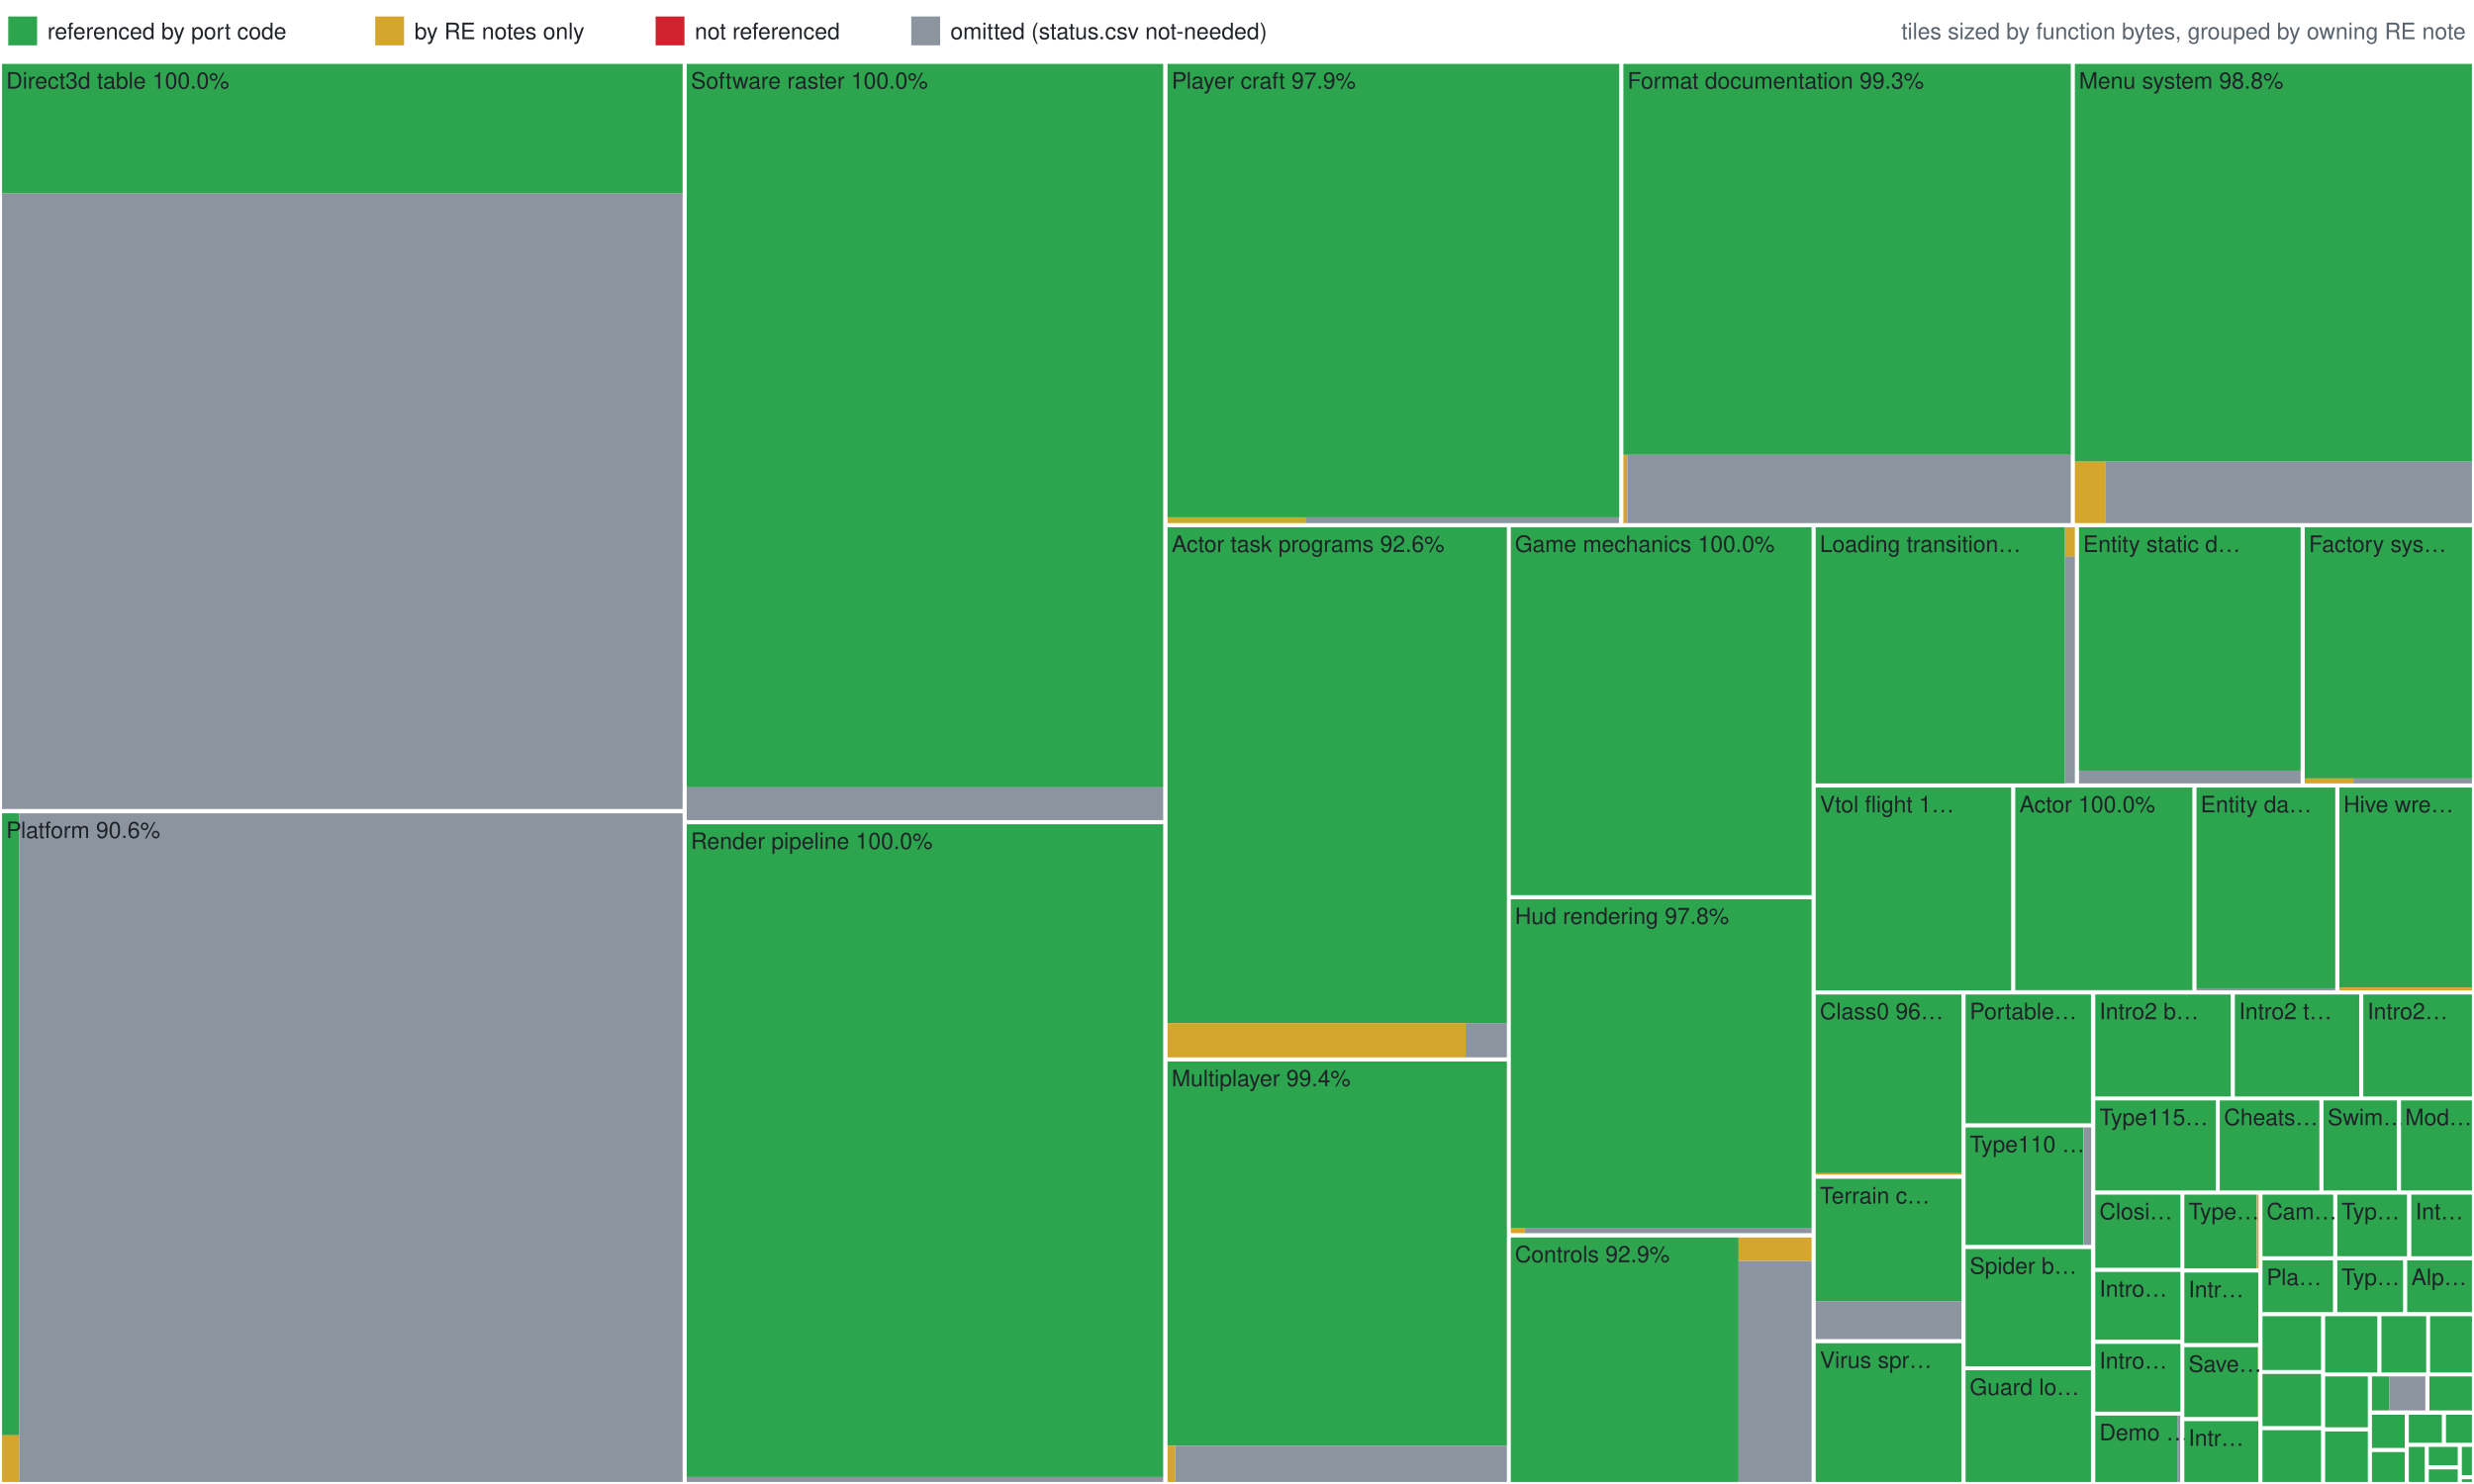
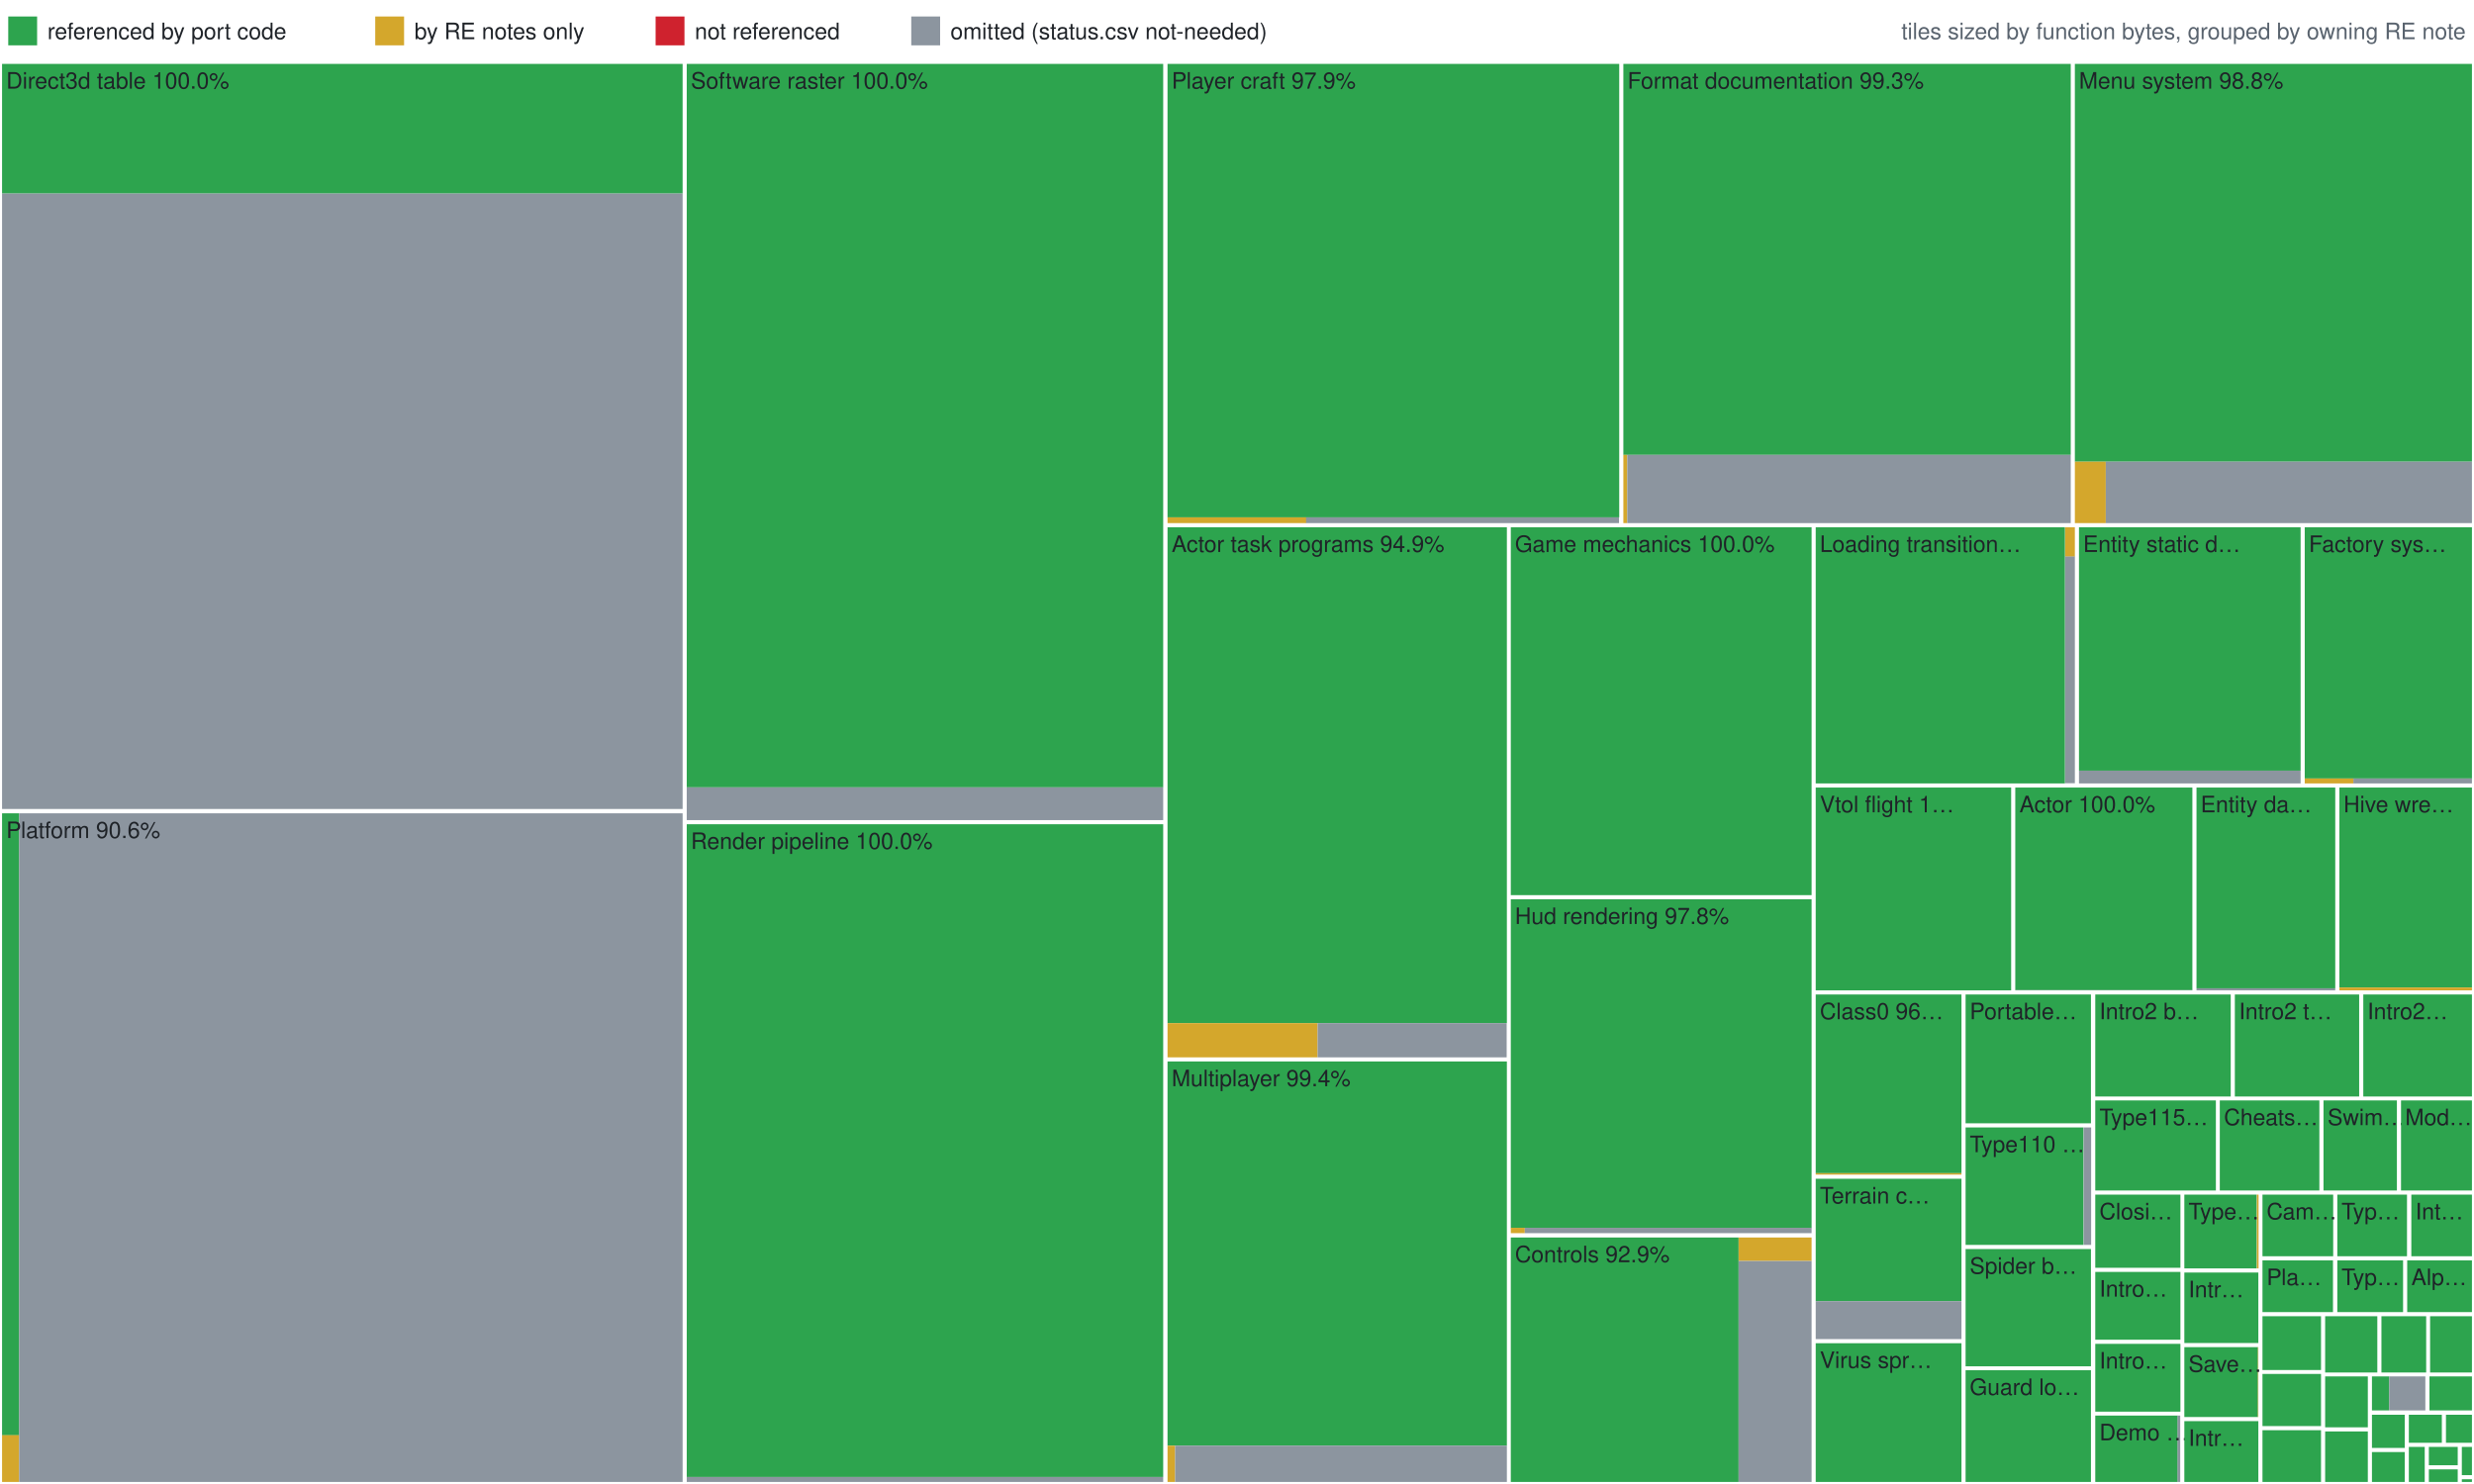
<svg xmlns="http://www.w3.org/2000/svg" width="1200" height="720" viewBox="0 0 1200 720" font-family="Segoe UI, Helvetica, Arial, sans-serif" font-size="11">
  <rect width="1200" height="720" fill="#ffffff" />
  <rect x="4" y="8" width="14" height="14" fill="#2da44e" />
  <text x="23" y="19" fill="#1f2328">referenced by port code</text>
  <rect x="182" y="8" width="14" height="14" fill="#d4a72c" />
  <text x="201" y="19" fill="#1f2328">by RE notes only</text>
  <rect x="318" y="8" width="14" height="14" fill="#cf222e" />
  <text x="337" y="19" fill="#1f2328">not referenced</text>
  <rect x="442" y="8" width="14" height="14" fill="#8c959f" />
  <text x="461" y="19" fill="#1f2328">omitted (status.csv not-needed)</text>
  <text x="1196" y="19" fill="#59636e" text-anchor="end">tiles sized by function bytes, grouped by owning RE note</text>
  <g>
    <rect x="1" y="31" width="330.1" height="62.9" fill="#2da44e" />
    <rect x="1" y="93.9" width="330.1" height="298.6" fill="#8c959f" />
    <text x="3" y="43" fill="#1f2328">Direct3d table 100.0%</text>
  </g>
  <g>
    <rect x="1" y="394.6" width="8.3" height="301.8" fill="#2da44e" />
    <rect x="1" y="696.3" width="8.3" height="22.7" fill="#d4a72c" />
    <rect x="9.3" y="394.6" width="321.8" height="324.4" fill="#8c959f" />
    <text x="3" y="406.6" fill="#1f2328">Platform 90.6%</text>
  </g>
  <g>
    <rect x="333.1" y="31" width="231.1" height="351" fill="#2da44e" />
    <rect x="333.1" y="382" width="231.1" height="15.9" fill="#8c959f" />
    <text x="335.1" y="43" fill="#1f2328">Software raster 100.0%</text>
  </g>
  <g>
    <rect x="333.1" y="399.9" width="231.1" height="316.7" fill="#2da44e" />
    <rect x="333.1" y="716.6" width="231.1" height="2.4" fill="#8c959f" />
    <text x="335.1" y="411.9" fill="#1f2328">Render pipeline 100.0%</text>
  </g>
  <g>
    <rect x="566.3" y="31" width="219.1" height="220" fill="#2da44e" />
    <rect x="566.3" y="251" width="67.3" height="2.8" fill="#d4a72c" />
    <rect x="633.5" y="251" width="151.8" height="2.8" fill="#8c959f" />
    <text x="568.3" y="43" fill="#1f2328">Player craft 97.9%</text>
  </g>
  <g>
    <rect x="787.4" y="31" width="217" height="189.7" fill="#2da44e" />
    <rect x="787.4" y="220.7" width="1.9" height="33.1" fill="#d4a72c" />
    <rect x="789.3" y="220.7" width="215.1" height="33.1" fill="#8c959f" />
    <text x="789.4" y="43" fill="#1f2328">Format documentation 99.3%</text>
  </g>
  <g>
    <rect x="1006.4" y="31" width="192.6" height="193" fill="#2da44e" />
    <rect x="1006.4" y="224" width="15" height="29.8" fill="#d4a72c" />
    <rect x="1021.4" y="224" width="177.6" height="29.8" fill="#8c959f" />
    <text x="1008.4" y="43" fill="#1f2328">Menu system 98.8%</text>
  </g>
  <g>
    <rect x="566.3" y="255.8" width="164.6" height="240.6" fill="#2da44e" />
-     <rect x="566.3" y="496.4" width="144.6" height="16.6" fill="#d4a72c" />
-     <rect x="710.9" y="496.4" width="20" height="16.6" fill="#8c959f" />
-     <text x="568.3" y="267.8" fill="#1f2328">Actor task programs 92.6%</text>
+     <rect x="566.3" y="496.4" width="72.8" height="16.6" fill="#d4a72c" />
+     <rect x="639.1" y="496.4" width="91.7" height="16.6" fill="#8c959f" />
+     <text x="568.3" y="267.8" fill="#1f2328">Actor task programs 94.9%</text>
  </g>
  <g>
    <rect x="566.3" y="515" width="164.6" height="186.4" fill="#2da44e" />
    <rect x="566.3" y="701.4" width="3.7" height="17.6" fill="#d4a72c" />
    <rect x="570" y="701.4" width="160.9" height="17.6" fill="#8c959f" />
    <text x="568.3" y="527" fill="#1f2328">Multiplayer 99.4%</text>
  </g>
  <g>
    <rect x="732.8" y="255.8" width="145.9" height="178.5" fill="#2da44e" />
    <text x="734.8" y="267.8" fill="#1f2328">Game mechanics 100.0%</text>
  </g>
  <g>
    <rect x="732.8" y="436.3" width="145.9" height="159.5" fill="#2da44e" />
    <rect x="732.8" y="595.7" width="6.8" height="2.6" fill="#d4a72c" />
    <rect x="739.6" y="595.7" width="139.1" height="2.6" fill="#8c959f" />
    <text x="734.8" y="448.3" fill="#1f2328">Hud rendering 97.8%</text>
  </g>
  <g>
    <rect x="732.8" y="600.4" width="110.5" height="118.6" fill="#2da44e" />
    <rect x="843.3" y="600.4" width="35.4" height="11.4" fill="#d4a72c" />
    <rect x="843.3" y="611.8" width="35.4" height="107.2" fill="#8c959f" />
    <text x="734.8" y="612.4" fill="#1f2328">Controls 92.9%</text>
  </g>
  <g>
    <rect x="880.7" y="255.8" width="120.9" height="124.3" fill="#2da44e" />
    <rect x="1001.7" y="255.8" width="4.7" height="14.3" fill="#d4a72c" />
    <rect x="1001.7" y="270" width="4.7" height="110" fill="#8c959f" />
    <text x="882.7" y="267.8" fill="#1f2328">Loading transition…</text>
  </g>
  <g>
    <rect x="1008.4" y="255.8" width="107.5" height="118.1" fill="#2da44e" />
    <rect x="1008.4" y="373.9" width="107.5" height="6.2" fill="#8c959f" />
    <text x="1010.4" y="267.8" fill="#1f2328">Entity static d…</text>
  </g>
  <g>
    <rect x="1117.9" y="255.8" width="81.1" height="121.9" fill="#2da44e" />
    <rect x="1117.9" y="377.7" width="23.7" height="2.4" fill="#d4a72c" />
    <rect x="1141.5" y="377.7" width="57.5" height="2.4" fill="#8c959f" />
    <text x="1119.9" y="267.8" fill="#1f2328">Factory sys…</text>
  </g>
  <g>
    <rect x="880.7" y="382.1" width="94.8" height="98.4" fill="#2da44e" />
    <text x="882.7" y="394.1" fill="#1f2328">Vtol flight 1…</text>
  </g>
  <g>
    <rect x="977.5" y="382.1" width="85.9" height="98.3" fill="#2da44e" />
    <rect x="977.5" y="480.4" width="85.9" height="0.1" fill="#8c959f" />
    <text x="979.5" y="394.1" fill="#1f2328">Actor 100.0%</text>
  </g>
  <g>
    <rect x="1065.4" y="382.1" width="67.3" height="97.4" fill="#2da44e" />
    <rect x="1065.4" y="479.5" width="67.3" height="1" fill="#8c959f" />
    <text x="1067.4" y="394.1" fill="#1f2328">Entity da…</text>
  </g>
  <g>
    <rect x="1134.7" y="382.1" width="64.3" height="97" fill="#2da44e" />
    <rect x="1134.7" y="479.1" width="64.3" height="1.4" fill="#d4a72c" />
    <text x="1136.7" y="394.1" fill="#1f2328">Hive wre…</text>
  </g>
  <g>
    <rect x="880.7" y="482.5" width="70.7" height="86.7" fill="#2da44e" />
    <rect x="880.7" y="569.2" width="70.7" height="0.7" fill="#d4a72c" />
    <text x="882.7" y="494.5" fill="#1f2328">Class0 96…</text>
  </g>
  <g>
    <rect x="880.7" y="571.9" width="70.7" height="59.4" fill="#2da44e" />
    <rect x="880.7" y="631.3" width="70.7" height="18.4" fill="#8c959f" />
    <text x="882.7" y="583.9" fill="#1f2328">Terrain c…</text>
  </g>
  <g>
    <rect x="880.7" y="651.7" width="70.7" height="67.3" fill="#2da44e" />
    <text x="882.7" y="663.7" fill="#1f2328">Virus spr…</text>
  </g>
  <g>
    <rect x="953.4" y="482.5" width="60.8" height="62.5" fill="#2da44e" />
    <text x="955.4" y="494.5" fill="#1f2328">Portable…</text>
  </g>
  <g>
    <rect x="953.4" y="547" width="57.2" height="57" fill="#2da44e" />
    <rect x="1010.7" y="547" width="3.6" height="57" fill="#8c959f" />
    <text x="955.4" y="559" fill="#1f2328">Type110 …</text>
  </g>
  <g>
    <rect x="953.4" y="606" width="60.8" height="56.9" fill="#2da44e" />
    <text x="955.4" y="618" fill="#1f2328">Spider b…</text>
  </g>
  <g>
    <rect x="953.4" y="664.8" width="60.8" height="54.2" fill="#2da44e" />
    <text x="955.4" y="676.8" fill="#1f2328">Guard lo…</text>
  </g>
  <g>
    <rect x="1016.3" y="482.5" width="65.7" height="49.5" fill="#2da44e" />
    <text x="1018.3" y="494.5" fill="#1f2328">Intro2 b…</text>
  </g>
  <g>
    <rect x="1084" y="482.5" width="60.3" height="49.5" fill="#2da44e" />
    <text x="1086" y="494.5" fill="#1f2328">Intro2 t…</text>
  </g>
  <g>
    <rect x="1146.3" y="482.5" width="52.7" height="49.5" fill="#2da44e" />
    <text x="1148.3" y="494.5" fill="#1f2328">Intro2…</text>
  </g>
  <g>
    <rect x="1016.3" y="533.9" width="58.5" height="43.7" fill="#2da44e" />
    <text x="1018.3" y="545.9" fill="#1f2328">Type115…</text>
  </g>
  <g>
    <rect x="1076.7" y="533.9" width="48.3" height="43.7" fill="#2da44e" />
    <text x="1078.7" y="545.9" fill="#1f2328">Cheats…</text>
  </g>
  <g>
    <rect x="1127" y="533.9" width="35.6" height="43.7" fill="#2da44e" />
    <text x="1129" y="545.9" fill="#1f2328">Swim…</text>
  </g>
  <g>
    <rect x="1164.6" y="533.9" width="34.4" height="43.7" fill="#2da44e" />
    <text x="1166.6" y="545.9" fill="#1f2328">Mod…</text>
  </g>
  <g>
    <rect x="1016.3" y="579.6" width="41.3" height="35.5" fill="#2da44e" />
    <text x="1018.3" y="591.6" fill="#1f2328">Closi…</text>
  </g>
  <g>
    <rect x="1016.3" y="617.1" width="41.3" height="32.9" fill="#2da44e" />
    <text x="1018.3" y="629.1" fill="#1f2328">Intro…</text>
  </g>
  <g>
    <rect x="1016.3" y="652" width="41.3" height="32.9" fill="#2da44e" />
    <text x="1018.3" y="664" fill="#1f2328">Intro…</text>
  </g>
  <g>
    <rect x="1016.3" y="686.8" width="40" height="32.2" fill="#2da44e" />
    <rect x="1056.2" y="686.8" width="1.3" height="32.2" fill="#8c959f" />
    <text x="1018.3" y="698.8" fill="#1f2328">Demo …</text>
  </g>
  <g>
    <rect x="1059.5" y="579.6" width="35.1" height="35.8" fill="#2da44e" />
    <rect x="1094.7" y="579.6" width="0.8" height="35.8" fill="#d4a72c" />
    <text x="1061.5" y="591.6" fill="#1f2328">Type…</text>
  </g>
  <g>
    <rect x="1059.5" y="617.4" width="35.9" height="34.2" fill="#2da44e" />
    <text x="1061.5" y="629.4" fill="#1f2328">Intr…</text>
  </g>
  <g>
    <rect x="1059.5" y="653.6" width="35.7" height="33.9" fill="#2da44e" />
    <rect x="1095.2" y="653.6" width="0.2" height="33.9" fill="#d4a72c" />
    <text x="1061.5" y="665.6" fill="#1f2328">Save…</text>
  </g>
  <g>
    <rect x="1059.5" y="689.5" width="35.9" height="29.5" fill="#2da44e" />
    <text x="1061.5" y="701.5" fill="#1f2328">Intr…</text>
  </g>
  <g>
    <rect x="1097.4" y="579.6" width="34.3" height="29.9" fill="#2da44e" />
    <text x="1099.4" y="591.6" fill="#1f2328">Cam…</text>
  </g>
  <g>
    <rect x="1133.7" y="579.6" width="33.8" height="29.9" fill="#2da44e" />
    <text x="1135.7" y="591.6" fill="#1f2328">Typ…</text>
  </g>
  <g>
    <rect x="1169.6" y="579.6" width="29.4" height="29.9" fill="#2da44e" />
    <text x="1171.6" y="591.6" fill="#1f2328">Int…</text>
  </g>
  <g>
    <rect x="1097.4" y="611.5" width="34.2" height="25.1" fill="#2da44e" />
    <text x="1099.4" y="623.5" fill="#1f2328">Pla…</text>
  </g>
  <g>
    <rect x="1133.7" y="611.5" width="31.9" height="25.1" fill="#2da44e" />
    <text x="1135.7" y="623.5" fill="#1f2328">Typ…</text>
  </g>
  <g>
    <rect x="1167.6" y="611.5" width="31.4" height="25.1" fill="#2da44e" />
    <text x="1169.6" y="623.5" fill="#1f2328">Alp…</text>
  </g>
  <g>
    <rect x="1097.4" y="638.6" width="28.4" height="26.1" fill="#2da44e" />
  </g>
  <g>
    <rect x="1097.4" y="666.6" width="28.4" height="25.3" fill="#2da44e" />
  </g>
  <g>
    <rect x="1097.4" y="693.9" width="28.4" height="25.1" fill="#2da44e" />
  </g>
  <g>
    <rect x="1127.8" y="638.6" width="25.3" height="27.3" fill="#2da44e" />
  </g>
  <g>
    <rect x="1155.1" y="638.6" width="21.7" height="27.3" fill="#2da44e" />
  </g>
  <g>
    <rect x="1178.7" y="638.6" width="20.3" height="27.3" fill="#2da44e" />
  </g>
  <g>
    <rect x="1127.8" y="667.8" width="20.7" height="24.7" fill="#2da44e" />
  </g>
  <g>
    <rect x="1127.8" y="694.5" width="20.7" height="24.5" fill="#2da44e" />
  </g>
  <g>
    <rect x="1150.5" y="667.8" width="8.4" height="16.5" fill="#2da44e" />
    <rect x="1158.9" y="667.8" width="17.5" height="16.5" fill="#8c959f" />
  </g>
  <g>
    <rect x="1178.4" y="667.8" width="20.6" height="16.5" fill="#2da44e" />
  </g>
  <g>
    <rect x="1150.5" y="686.4" width="15.9" height="16.1" fill="#2da44e" />
  </g>
  <g>
    <rect x="1150.5" y="704.5" width="15.9" height="14.5" fill="#2da44e" />
  </g>
  <g>
    <rect x="1168.4" y="686.4" width="16" height="13.6" fill="#2da44e" />
  </g>
  <g>
    <rect x="1186.4" y="686.4" width="12.6" height="13.6" fill="#2da44e" />
  </g>
  <g>
    <rect x="1168.4" y="702" width="7.7" height="17" fill="#2da44e" />
  </g>
  <g>
    <rect x="1178.1" y="702" width="14" height="8.9" fill="#2da44e" />
  </g>
  <g>
    <rect x="1178.1" y="712.9" width="14" height="6.1" fill="#2da44e" />
  </g>
  <g>
    <rect x="1194.1" y="702" width="4.9" height="13.7" fill="#2da44e" />
  </g>
  <g>
    <rect x="1194.1" y="717.7" width="4.9" height="1.3" fill="#2da44e" />
  </g>
</svg>
